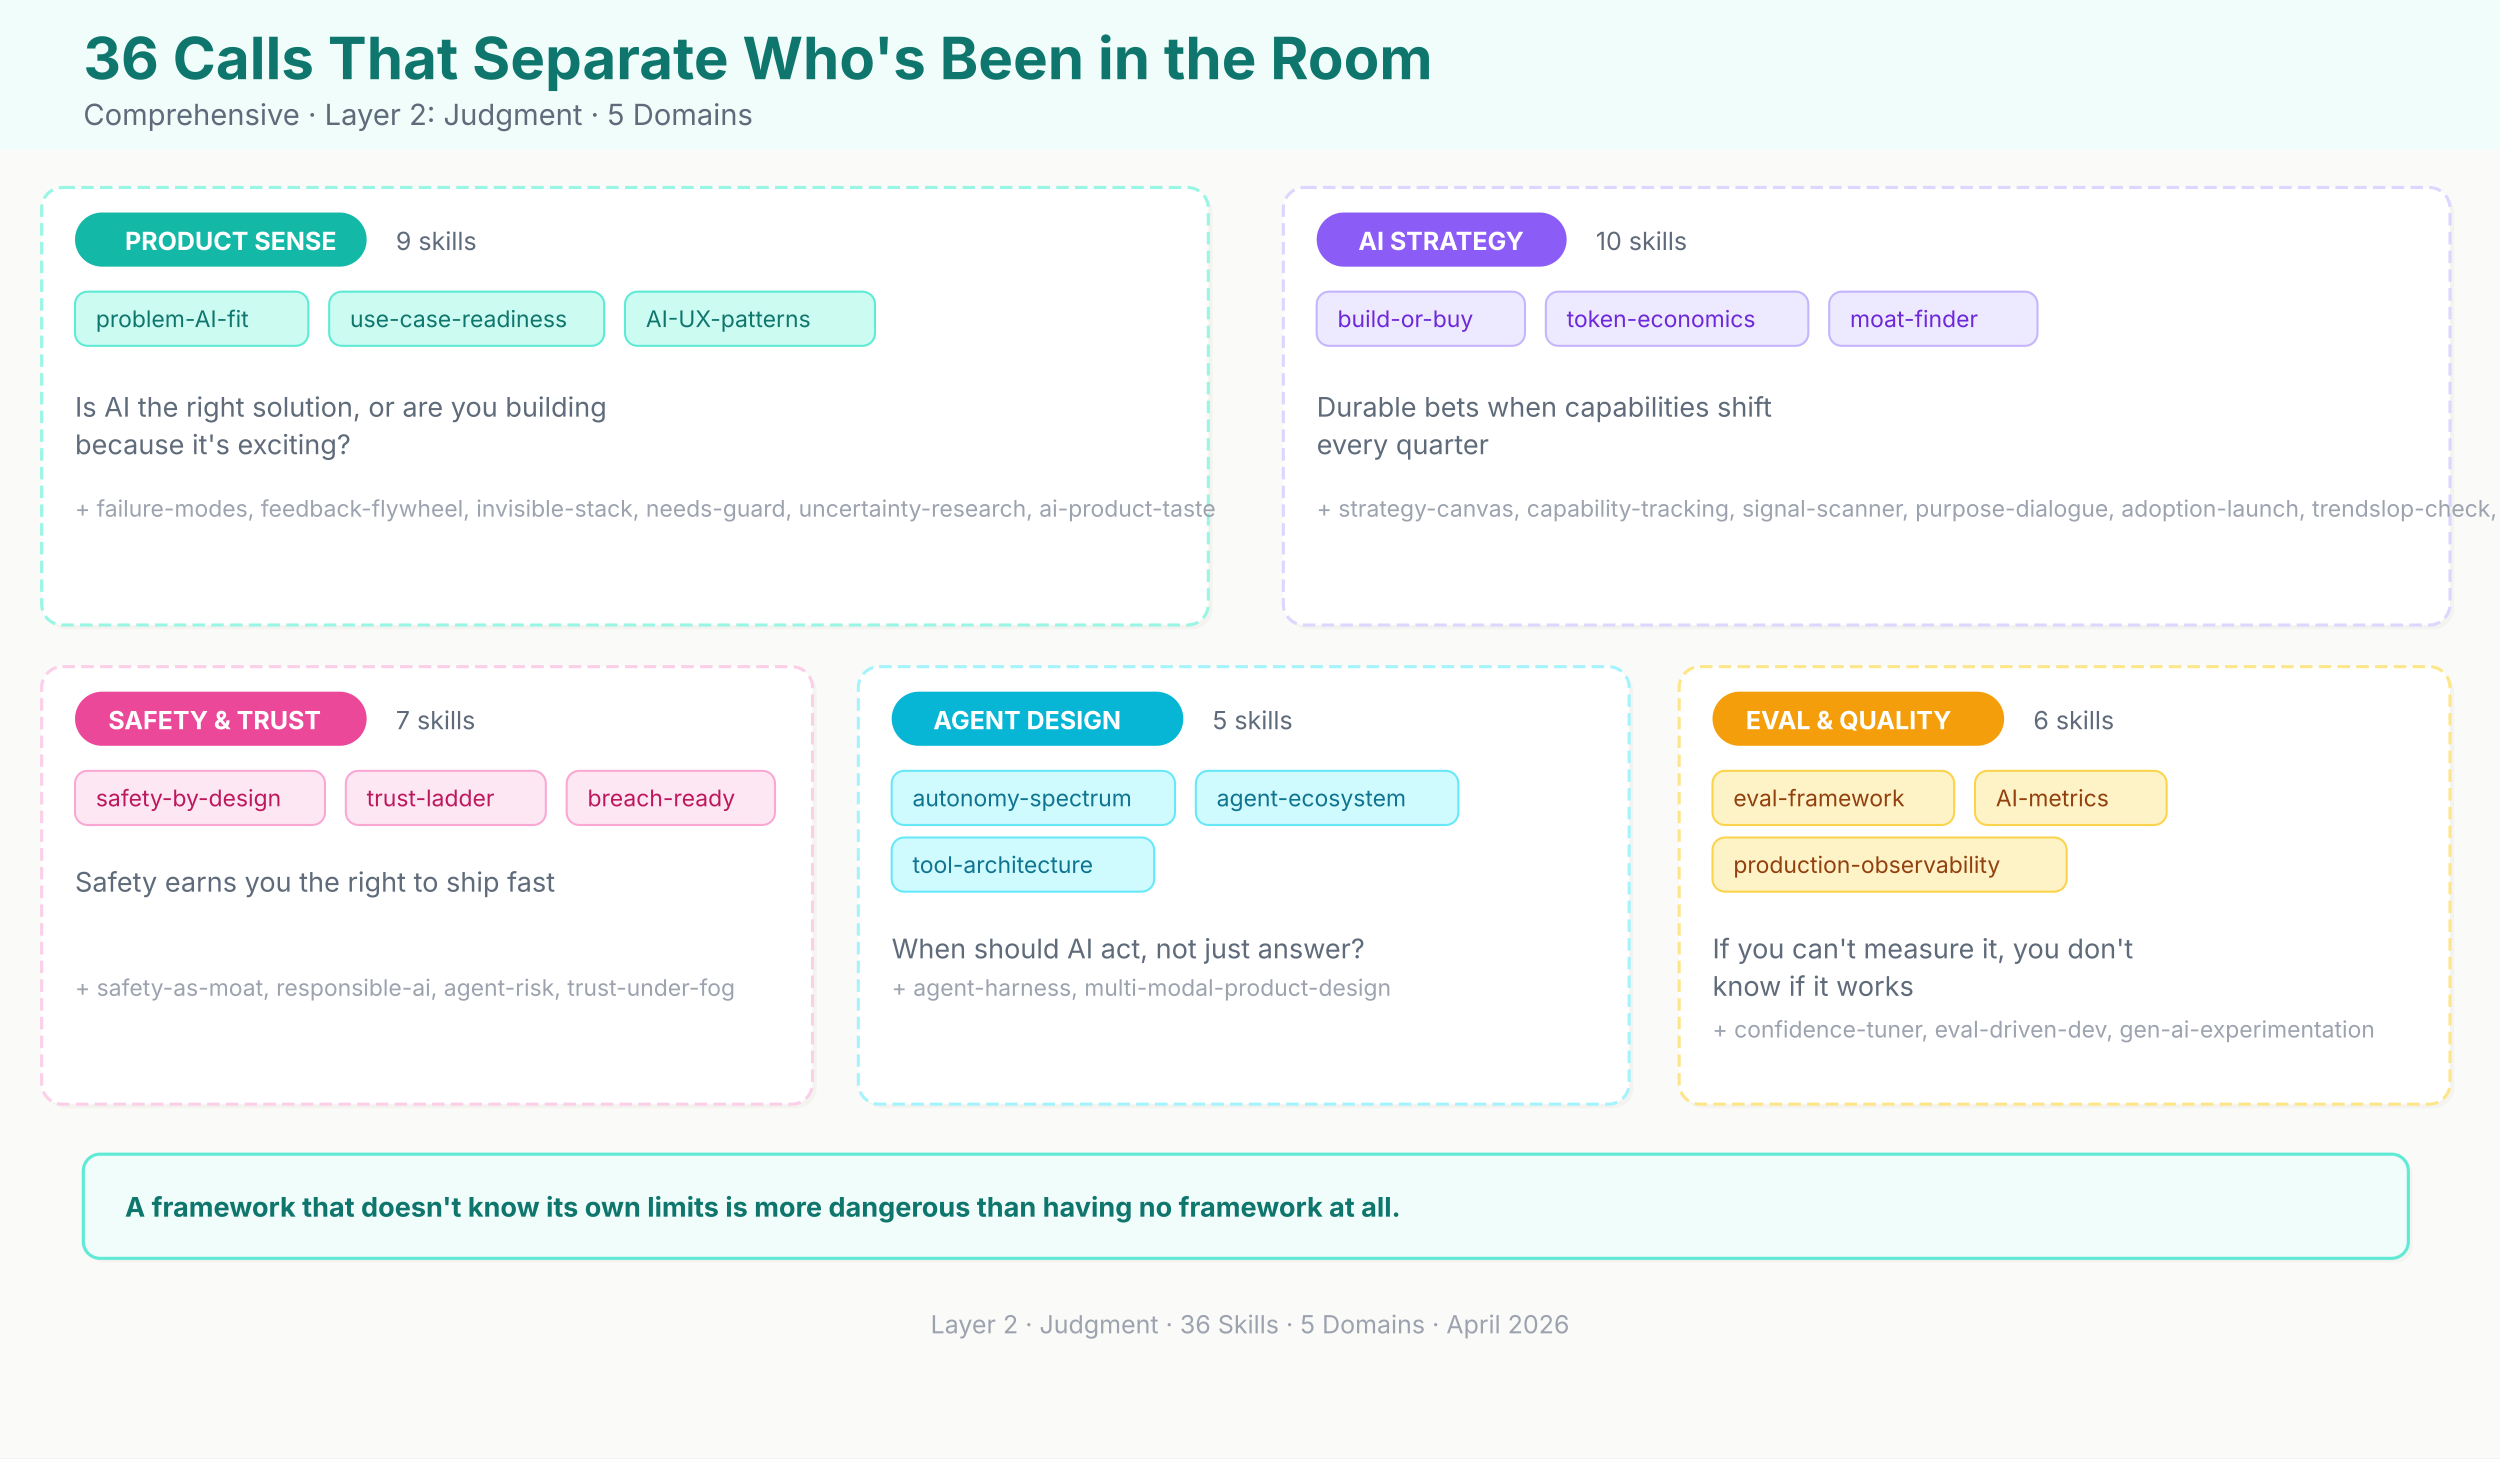
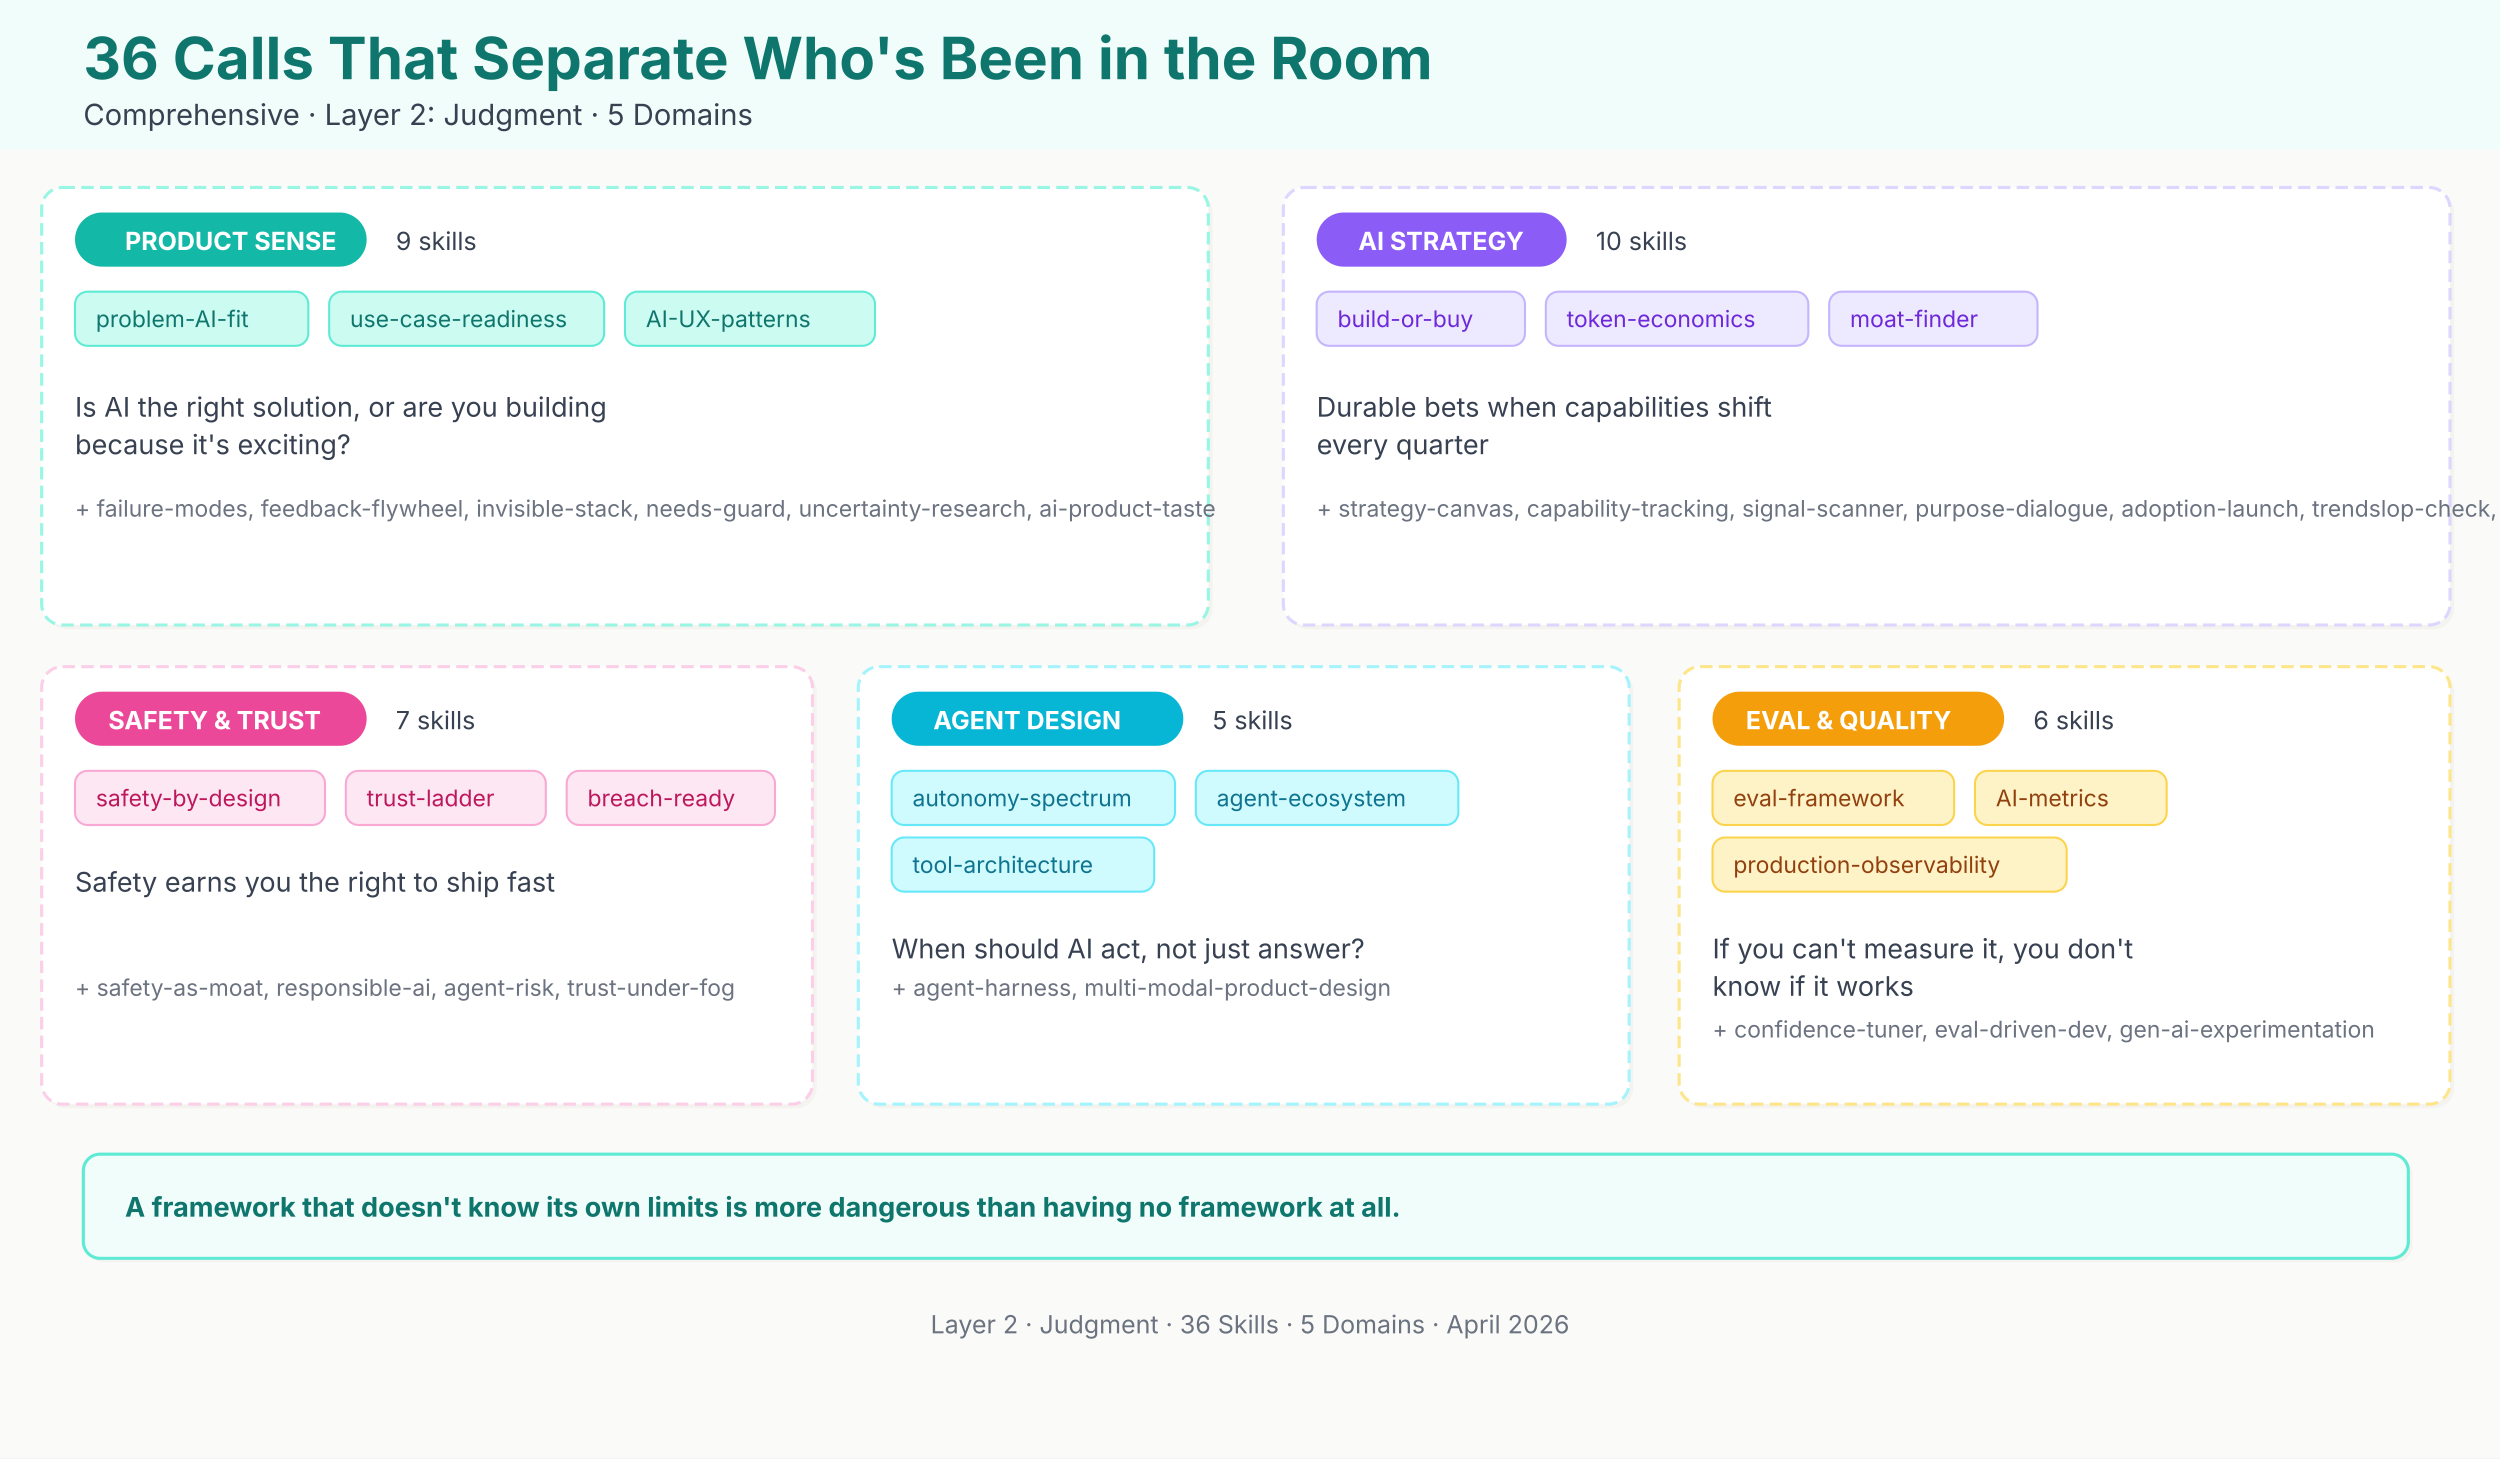
<svg xmlns="http://www.w3.org/2000/svg" viewBox="0 0 1200 700" width="1200" height="700">
  <rect x="0" y="0" width="1200" height="700" fill="#FAFAF8" />
  <rect x="0" y="0" width="1200" height="72" fill="#F0FDFA" />
  <text x="40" y="38" font-family="Inter, Segoe UI, sans-serif" font-size="28" font-weight="bold" fill="#0F766E">36 Calls That Separate Who's Been in the Room</text>
-   <text x="40" y="60" font-family="Inter, Segoe UI, sans-serif" font-size="14" fill="#5F6B7A">Comprehensive  ·  Layer 2: Judgment  ·  5 Domains</text>
+   <text x="40" y="60" font-family="Inter, Segoe UI, sans-serif" font-size="14" fill="#374151">Comprehensive  ·  Layer 2: Judgment  ·  5 Domains</text>
  <rect x="22" y="92" width="560" height="210" rx="10" fill="#E8E5E0" opacity="0.35" />
  <rect x="20" y="90" width="560" height="210" rx="10" fill="#FFFFFF" stroke="#99F6E4" stroke-width="1.5" stroke-dasharray="6 3" />
  <rect x="36" y="102" width="140" height="26" rx="13" fill="#14B8A6" />
  <text x="60" y="120" font-family="Inter, Segoe UI, sans-serif" font-size="12" font-weight="bold" fill="#FFFFFF">PRODUCT SENSE</text>
-   <text x="190" y="120" font-family="Inter, Segoe UI, sans-serif" font-size="12" fill="#5F6B7A">9 skills</text>
+   <text x="190" y="120" font-family="Inter, Segoe UI, sans-serif" font-size="12" fill="#374151">9 skills</text>
  <rect x="36" y="140" width="112" height="26" rx="6" fill="#CCFBF1" stroke="#5EEAD4" stroke-width="1" />
  <text x="46" y="157" font-family="Inter, Segoe UI, sans-serif" font-size="11" fill="#0F766E">problem-AI-fit</text>
  <rect x="158" y="140" width="132" height="26" rx="6" fill="#CCFBF1" stroke="#5EEAD4" stroke-width="1" />
  <text x="168" y="157" font-family="Inter, Segoe UI, sans-serif" font-size="11" fill="#0F766E">use-case-readiness</text>
  <rect x="300" y="140" width="120" height="26" rx="6" fill="#CCFBF1" stroke="#5EEAD4" stroke-width="1" />
  <text x="310" y="157" font-family="Inter, Segoe UI, sans-serif" font-size="11" fill="#0F766E">AI-UX-patterns</text>
-   <text x="36" y="200" font-family="Inter, Segoe UI, sans-serif" font-size="13" fill="#5F6B7A">Is AI the right solution, or are you building</text>
-   <text x="36" y="218" font-family="Inter, Segoe UI, sans-serif" font-size="13" fill="#5F6B7A">because it's exciting?</text>
-   <text x="36" y="248" font-family="Inter, Segoe UI, sans-serif" font-size="11" fill="#9CA3AF">+ failure-modes, feedback-flywheel, invisible-stack, needs-guard, uncertainty-research, ai-product-taste</text>
+   <text x="36" y="200" font-family="Inter, Segoe UI, sans-serif" font-size="13" fill="#374151">Is AI the right solution, or are you building</text>
+   <text x="36" y="218" font-family="Inter, Segoe UI, sans-serif" font-size="13" fill="#374151">because it's exciting?</text>
+   <text x="36" y="248" font-family="Inter, Segoe UI, sans-serif" font-size="11" fill="#6B7280">+ failure-modes, feedback-flywheel, invisible-stack, needs-guard, uncertainty-research, ai-product-taste</text>
  <rect x="618" y="92" width="560" height="210" rx="10" fill="#E8E5E0" opacity="0.35" />
  <rect x="616" y="90" width="560" height="210" rx="10" fill="#FFFFFF" stroke="#DDD6FE" stroke-width="1.5" stroke-dasharray="6 3" />
  <rect x="632" y="102" width="120" height="26" rx="13" fill="#8B5CF6" />
  <text x="652" y="120" font-family="Inter, Segoe UI, sans-serif" font-size="12" font-weight="bold" fill="#FFFFFF">AI STRATEGY</text>
-   <text x="766" y="120" font-family="Inter, Segoe UI, sans-serif" font-size="12" fill="#5F6B7A">10 skills</text>
+   <text x="766" y="120" font-family="Inter, Segoe UI, sans-serif" font-size="12" fill="#374151">10 skills</text>
  <rect x="632" y="140" width="100" height="26" rx="6" fill="#EDE9FE" stroke="#C4B5FD" stroke-width="1" />
  <text x="642" y="157" font-family="Inter, Segoe UI, sans-serif" font-size="11" fill="#6D28D9">build-or-buy</text>
  <rect x="742" y="140" width="126" height="26" rx="6" fill="#EDE9FE" stroke="#C4B5FD" stroke-width="1" />
  <text x="752" y="157" font-family="Inter, Segoe UI, sans-serif" font-size="11" fill="#6D28D9">token-economics</text>
  <rect x="878" y="140" width="100" height="26" rx="6" fill="#EDE9FE" stroke="#C4B5FD" stroke-width="1" />
  <text x="888" y="157" font-family="Inter, Segoe UI, sans-serif" font-size="11" fill="#6D28D9">moat-finder</text>
-   <text x="632" y="200" font-family="Inter, Segoe UI, sans-serif" font-size="13" fill="#5F6B7A">Durable bets when capabilities shift</text>
-   <text x="632" y="218" font-family="Inter, Segoe UI, sans-serif" font-size="13" fill="#5F6B7A">every quarter</text>
-   <text x="632" y="248" font-family="Inter, Segoe UI, sans-serif" font-size="11" fill="#9CA3AF">+ strategy-canvas, capability-tracking, signal-scanner, purpose-dialogue, adoption-launch, trendslop-check, ai-portfolio</text>
+   <text x="632" y="200" font-family="Inter, Segoe UI, sans-serif" font-size="13" fill="#374151">Durable bets when capabilities shift</text>
+   <text x="632" y="218" font-family="Inter, Segoe UI, sans-serif" font-size="13" fill="#374151">every quarter</text>
+   <text x="632" y="248" font-family="Inter, Segoe UI, sans-serif" font-size="11" fill="#6B7280">+ strategy-canvas, capability-tracking, signal-scanner, purpose-dialogue, adoption-launch, trendslop-check, ai-portfolio</text>
  <rect x="22" y="322" width="370" height="210" rx="10" fill="#E8E5E0" opacity="0.35" />
  <rect x="20" y="320" width="370" height="210" rx="10" fill="#FFFFFF" stroke="#FBCFE8" stroke-width="1.5" stroke-dasharray="6 3" />
  <rect x="36" y="332" width="140" height="26" rx="13" fill="#EC4899" />
  <text x="52" y="350" font-family="Inter, Segoe UI, sans-serif" font-size="12" font-weight="bold" fill="#FFFFFF">SAFETY &amp; TRUST</text>
-   <text x="190" y="350" font-family="Inter, Segoe UI, sans-serif" font-size="12" fill="#5F6B7A">7 skills</text>
+   <text x="190" y="350" font-family="Inter, Segoe UI, sans-serif" font-size="12" fill="#374151">7 skills</text>
  <rect x="36" y="370" width="120" height="26" rx="6" fill="#FCE7F3" stroke="#F9A8D4" stroke-width="1" />
  <text x="46" y="387" font-family="Inter, Segoe UI, sans-serif" font-size="11" fill="#BE185D">safety-by-design</text>
  <rect x="166" y="370" width="96" height="26" rx="6" fill="#FCE7F3" stroke="#F9A8D4" stroke-width="1" />
  <text x="176" y="387" font-family="Inter, Segoe UI, sans-serif" font-size="11" fill="#BE185D">trust-ladder</text>
  <rect x="272" y="370" width="100" height="26" rx="6" fill="#FCE7F3" stroke="#F9A8D4" stroke-width="1" />
  <text x="282" y="387" font-family="Inter, Segoe UI, sans-serif" font-size="11" fill="#BE185D">breach-ready</text>
-   <text x="36" y="428" font-family="Inter, Segoe UI, sans-serif" font-size="13" fill="#5F6B7A">Safety earns you the right to ship fast</text>
-   <text x="36" y="478" font-family="Inter, Segoe UI, sans-serif" font-size="11" fill="#9CA3AF">+ safety-as-moat, responsible-ai, agent-risk, trust-under-fog</text>
+   <text x="36" y="428" font-family="Inter, Segoe UI, sans-serif" font-size="13" fill="#374151">Safety earns you the right to ship fast</text>
+   <text x="36" y="478" font-family="Inter, Segoe UI, sans-serif" font-size="11" fill="#6B7280">+ safety-as-moat, responsible-ai, agent-risk, trust-under-fog</text>
  <rect x="414" y="322" width="370" height="210" rx="10" fill="#E8E5E0" opacity="0.35" />
  <rect x="412" y="320" width="370" height="210" rx="10" fill="#FFFFFF" stroke="#A5F3FC" stroke-width="1.5" stroke-dasharray="6 3" />
  <rect x="428" y="332" width="140" height="26" rx="13" fill="#06B6D4" />
  <text x="448" y="350" font-family="Inter, Segoe UI, sans-serif" font-size="12" font-weight="bold" fill="#FFFFFF">AGENT DESIGN</text>
-   <text x="582" y="350" font-family="Inter, Segoe UI, sans-serif" font-size="12" fill="#5F6B7A">5 skills</text>
+   <text x="582" y="350" font-family="Inter, Segoe UI, sans-serif" font-size="12" fill="#374151">5 skills</text>
  <rect x="428" y="370" width="136" height="26" rx="6" fill="#CFFAFE" stroke="#67E8F9" stroke-width="1" />
  <text x="438" y="387" font-family="Inter, Segoe UI, sans-serif" font-size="11" fill="#0E7490">autonomy-spectrum</text>
  <rect x="574" y="370" width="126" height="26" rx="6" fill="#CFFAFE" stroke="#67E8F9" stroke-width="1" />
  <text x="584" y="387" font-family="Inter, Segoe UI, sans-serif" font-size="11" fill="#0E7490">agent-ecosystem</text>
  <rect x="428" y="402" width="126" height="26" rx="6" fill="#CFFAFE" stroke="#67E8F9" stroke-width="1" />
  <text x="438" y="419" font-family="Inter, Segoe UI, sans-serif" font-size="11" fill="#0E7490">tool-architecture</text>
-   <text x="428" y="460" font-family="Inter, Segoe UI, sans-serif" font-size="13" fill="#5F6B7A">When should AI act, not just answer?</text>
-   <text x="428" y="478" font-family="Inter, Segoe UI, sans-serif" font-size="11" fill="#9CA3AF">+ agent-harness, multi-modal-product-design</text>
+   <text x="428" y="460" font-family="Inter, Segoe UI, sans-serif" font-size="13" fill="#374151">When should AI act, not just answer?</text>
+   <text x="428" y="478" font-family="Inter, Segoe UI, sans-serif" font-size="11" fill="#6B7280">+ agent-harness, multi-modal-product-design</text>
  <rect x="808" y="322" width="370" height="210" rx="10" fill="#E8E5E0" opacity="0.35" />
  <rect x="806" y="320" width="370" height="210" rx="10" fill="#FFFFFF" stroke="#FDE68A" stroke-width="1.5" stroke-dasharray="6 3" />
  <rect x="822" y="332" width="140" height="26" rx="13" fill="#F59E0B" />
  <text x="838" y="350" font-family="Inter, Segoe UI, sans-serif" font-size="12" font-weight="bold" fill="#FFFFFF">EVAL &amp; QUALITY</text>
-   <text x="976" y="350" font-family="Inter, Segoe UI, sans-serif" font-size="12" fill="#5F6B7A">6 skills</text>
+   <text x="976" y="350" font-family="Inter, Segoe UI, sans-serif" font-size="12" fill="#374151">6 skills</text>
  <rect x="822" y="370" width="116" height="26" rx="6" fill="#FEF3C7" stroke="#FCD34D" stroke-width="1" />
  <text x="832" y="387" font-family="Inter, Segoe UI, sans-serif" font-size="11" fill="#92400E">eval-framework</text>
  <rect x="948" y="370" width="92" height="26" rx="6" fill="#FEF3C7" stroke="#FCD34D" stroke-width="1" />
  <text x="958" y="387" font-family="Inter, Segoe UI, sans-serif" font-size="11" fill="#92400E">AI-metrics</text>
  <rect x="822" y="402" width="170" height="26" rx="6" fill="#FEF3C7" stroke="#FCD34D" stroke-width="1" />
  <text x="832" y="419" font-family="Inter, Segoe UI, sans-serif" font-size="11" fill="#92400E">production-observability</text>
-   <text x="822" y="460" font-family="Inter, Segoe UI, sans-serif" font-size="13" fill="#5F6B7A">If you can't measure it, you don't</text>
-   <text x="822" y="478" font-family="Inter, Segoe UI, sans-serif" font-size="13" fill="#5F6B7A">know if it works</text>
-   <text x="822" y="498" font-family="Inter, Segoe UI, sans-serif" font-size="11" fill="#9CA3AF">+ confidence-tuner, eval-driven-dev, gen-ai-experimentation</text>
+   <text x="822" y="460" font-family="Inter, Segoe UI, sans-serif" font-size="13" fill="#374151">If you can't measure it, you don't</text>
+   <text x="822" y="478" font-family="Inter, Segoe UI, sans-serif" font-size="13" fill="#374151">know if it works</text>
+   <text x="822" y="498" font-family="Inter, Segoe UI, sans-serif" font-size="11" fill="#6B7280">+ confidence-tuner, eval-driven-dev, gen-ai-experimentation</text>
  <rect x="42" y="556" width="1116" height="50" rx="8" fill="#E8E5E0" opacity="0.35" />
  <rect x="40" y="554" width="1116" height="50" rx="8" fill="#F0FDFA" stroke="#5EEAD4" stroke-width="1.5" />
  <text x="60" y="584" font-family="Inter, Segoe UI, sans-serif" font-size="13" font-weight="bold" fill="#0F766E">A framework that doesn't know its own limits is more dangerous than having no framework at all.</text>
-   <text x="600" y="640" font-family="Inter, Segoe UI, sans-serif" font-size="12" fill="#9CA3AF" text-anchor="middle">Layer 2  ·  Judgment  ·  36 Skills  ·  5 Domains  ·  April 2026</text>
+   <text x="600" y="640" font-family="Inter, Segoe UI, sans-serif" font-size="12" fill="#6B7280" text-anchor="middle">Layer 2  ·  Judgment  ·  36 Skills  ·  5 Domains  ·  April 2026</text>
</svg>
